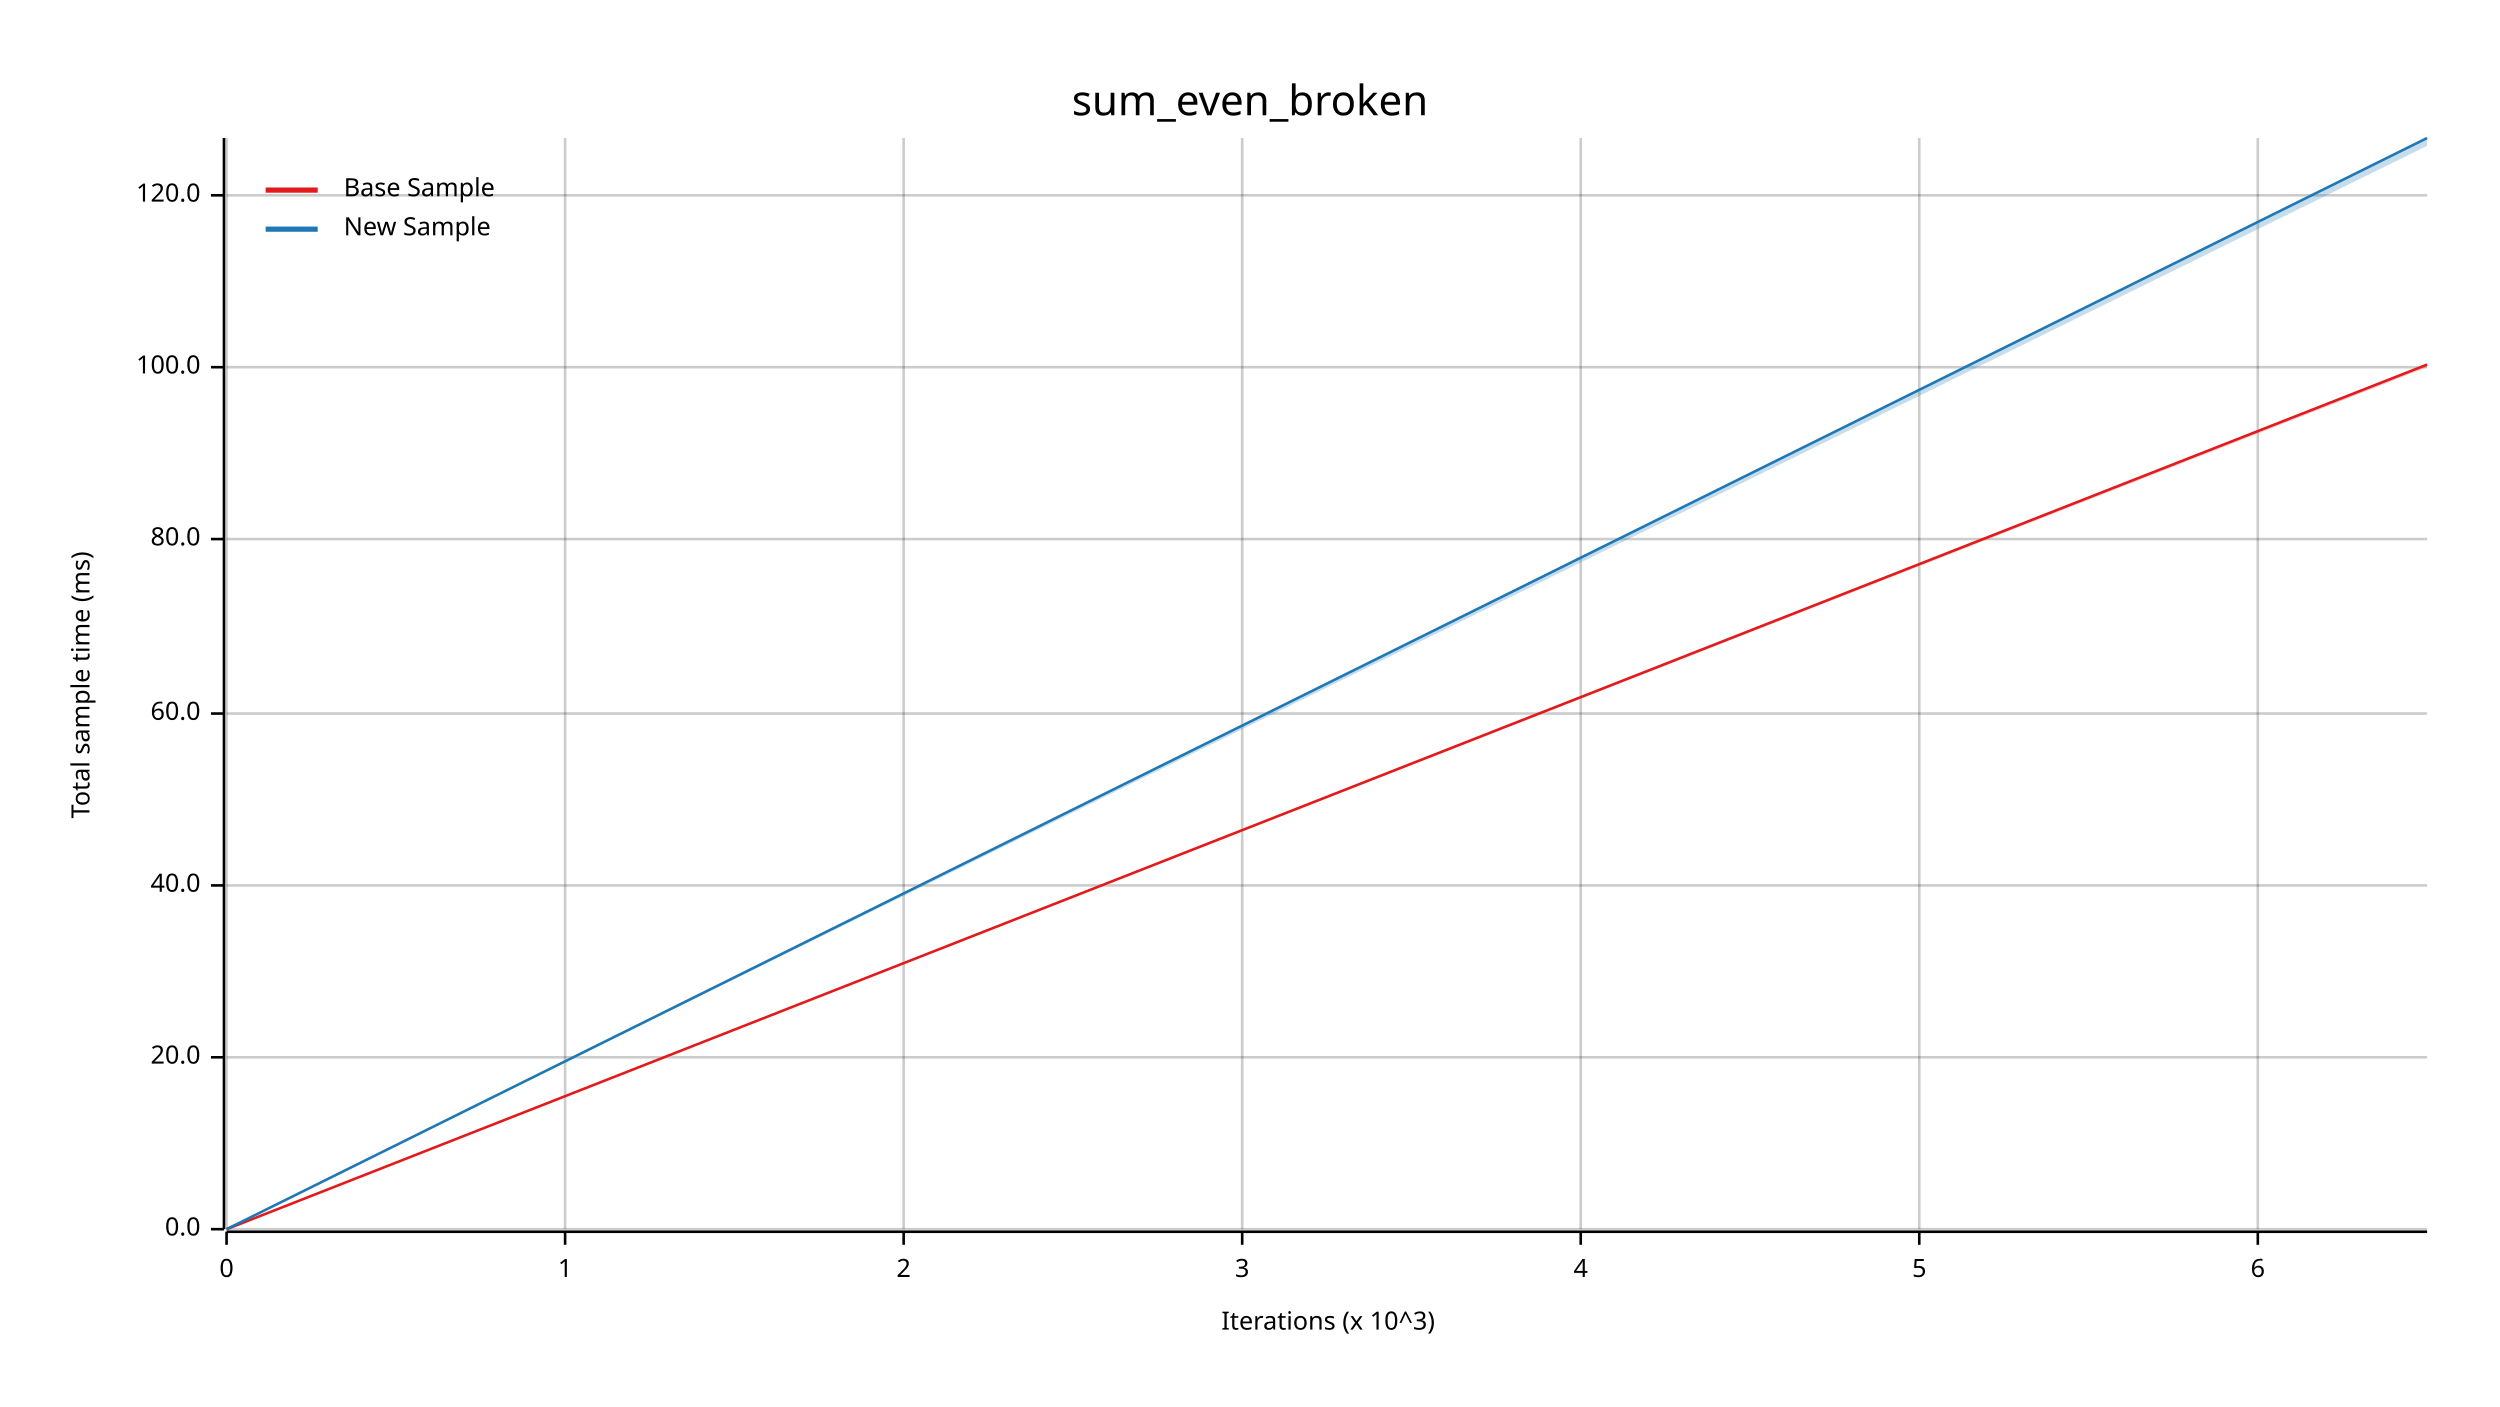
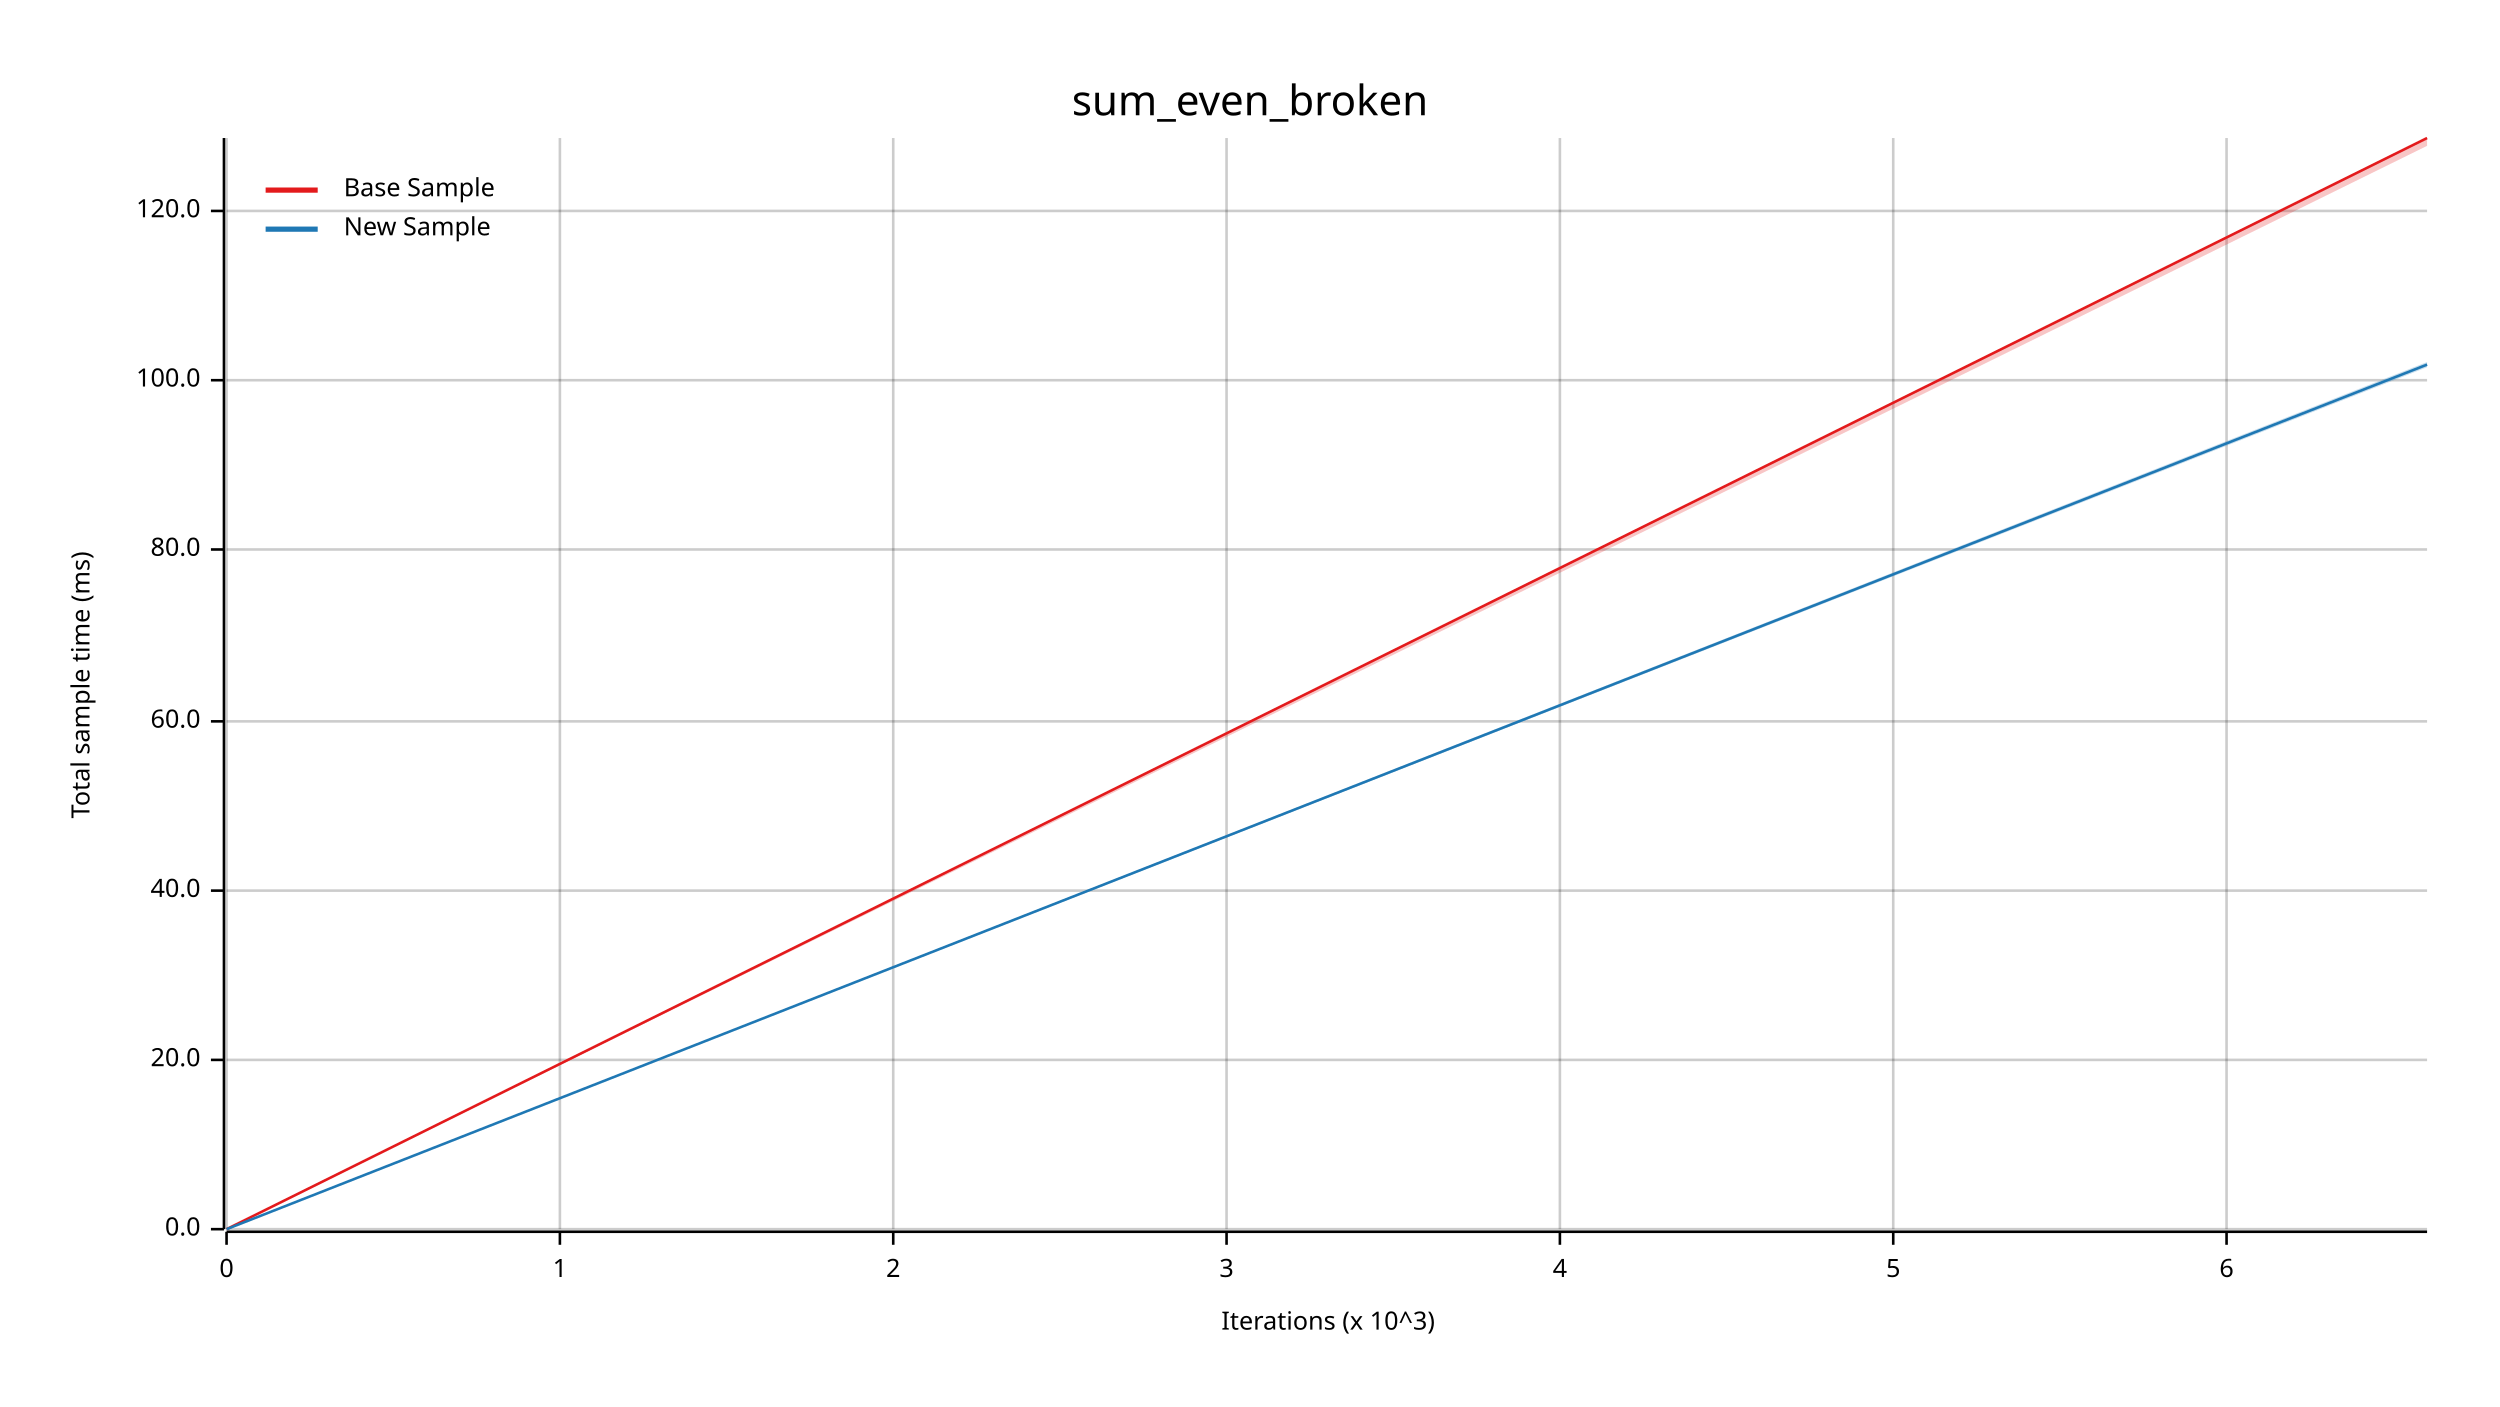
<svg xmlns="http://www.w3.org/2000/svg" width="960" height="540" viewBox="0 0 960 540">
  <text x="480" y="32" dy="0.76em" text-anchor="middle" font-family="sans-serif" font-size="16.129" opacity="1" fill="#000000">
sum_even_broken
</text>
  <text x="27" y="263" dy="0.76em" text-anchor="middle" font-family="sans-serif" font-size="9.677" opacity="1" fill="#000000" transform="rotate(270, 27, 263)">
Total sample time (ms)
</text>
  <text x="510" y="513" dy="-0.5ex" text-anchor="middle" font-family="sans-serif" font-size="9.677" opacity="1" fill="#000000">
Iterations (x 10^3)
</text>
  <line opacity="0.2" stroke="#000000" stroke-width="1" x1="87" y1="472" x2="87" y2="53" />
-   <line opacity="0.2" stroke="#000000" stroke-width="1" x1="217" y1="472" x2="217" y2="53" />
-   <line opacity="0.2" stroke="#000000" stroke-width="1" x1="347" y1="472" x2="347" y2="53" />
-   <line opacity="0.2" stroke="#000000" stroke-width="1" x1="477" y1="472" x2="477" y2="53" />
-   <line opacity="0.2" stroke="#000000" stroke-width="1" x1="607" y1="472" x2="607" y2="53" />
-   <line opacity="0.2" stroke="#000000" stroke-width="1" x1="737" y1="472" x2="737" y2="53" />
-   <line opacity="0.2" stroke="#000000" stroke-width="1" x1="867" y1="472" x2="867" y2="53" />
+   <line opacity="0.2" stroke="#000000" stroke-width="1" x1="215" y1="472" x2="215" y2="53" />
+   <line opacity="0.2" stroke="#000000" stroke-width="1" x1="343" y1="472" x2="343" y2="53" />
+   <line opacity="0.2" stroke="#000000" stroke-width="1" x1="471" y1="472" x2="471" y2="53" />
+   <line opacity="0.2" stroke="#000000" stroke-width="1" x1="599" y1="472" x2="599" y2="53" />
+   <line opacity="0.2" stroke="#000000" stroke-width="1" x1="727" y1="472" x2="727" y2="53" />
+   <line opacity="0.2" stroke="#000000" stroke-width="1" x1="855" y1="472" x2="855" y2="53" />
  <line opacity="0.2" stroke="#000000" stroke-width="1" x1="87" y1="472" x2="932" y2="472" />
-   <line opacity="0.2" stroke="#000000" stroke-width="1" x1="87" y1="406" x2="932" y2="406" />
-   <line opacity="0.2" stroke="#000000" stroke-width="1" x1="87" y1="340" x2="932" y2="340" />
-   <line opacity="0.2" stroke="#000000" stroke-width="1" x1="87" y1="274" x2="932" y2="274" />
-   <line opacity="0.2" stroke="#000000" stroke-width="1" x1="87" y1="207" x2="932" y2="207" />
-   <line opacity="0.2" stroke="#000000" stroke-width="1" x1="87" y1="141" x2="932" y2="141" />
-   <line opacity="0.2" stroke="#000000" stroke-width="1" x1="87" y1="75" x2="932" y2="75" />
+   <line opacity="0.2" stroke="#000000" stroke-width="1" x1="87" y1="407" x2="932" y2="407" />
+   <line opacity="0.2" stroke="#000000" stroke-width="1" x1="87" y1="342" x2="932" y2="342" />
+   <line opacity="0.2" stroke="#000000" stroke-width="1" x1="87" y1="277" x2="932" y2="277" />
+   <line opacity="0.2" stroke="#000000" stroke-width="1" x1="87" y1="211" x2="932" y2="211" />
+   <line opacity="0.2" stroke="#000000" stroke-width="1" x1="87" y1="146" x2="932" y2="146" />
+   <line opacity="0.2" stroke="#000000" stroke-width="1" x1="87" y1="81" x2="932" y2="81" />
  <polyline fill="none" opacity="1" stroke="#000000" stroke-width="1" points="86,53 86,472 " />
  <text x="77" y="472" dy="0.5ex" text-anchor="end" font-family="sans-serif" font-size="9.677" opacity="1" fill="#000000">
0.0
</text>
  <polyline fill="none" opacity="1" stroke="#000000" stroke-width="1" points="81,472 86,472 " />
-   <text x="77" y="406" dy="0.5ex" text-anchor="end" font-family="sans-serif" font-size="9.677" opacity="1" fill="#000000">
+   <text x="77" y="407" dy="0.5ex" text-anchor="end" font-family="sans-serif" font-size="9.677" opacity="1" fill="#000000">
20.0
</text>
-   <polyline fill="none" opacity="1" stroke="#000000" stroke-width="1" points="81,406 86,406 " />
-   <text x="77" y="340" dy="0.5ex" text-anchor="end" font-family="sans-serif" font-size="9.677" opacity="1" fill="#000000">
+   <polyline fill="none" opacity="1" stroke="#000000" stroke-width="1" points="81,407 86,407 " />
+   <text x="77" y="342" dy="0.5ex" text-anchor="end" font-family="sans-serif" font-size="9.677" opacity="1" fill="#000000">
40.0
</text>
-   <polyline fill="none" opacity="1" stroke="#000000" stroke-width="1" points="81,340 86,340 " />
-   <text x="77" y="274" dy="0.5ex" text-anchor="end" font-family="sans-serif" font-size="9.677" opacity="1" fill="#000000">
+   <polyline fill="none" opacity="1" stroke="#000000" stroke-width="1" points="81,342 86,342 " />
+   <text x="77" y="277" dy="0.5ex" text-anchor="end" font-family="sans-serif" font-size="9.677" opacity="1" fill="#000000">
60.0
</text>
-   <polyline fill="none" opacity="1" stroke="#000000" stroke-width="1" points="81,274 86,274 " />
-   <text x="77" y="207" dy="0.5ex" text-anchor="end" font-family="sans-serif" font-size="9.677" opacity="1" fill="#000000">
+   <polyline fill="none" opacity="1" stroke="#000000" stroke-width="1" points="81,277 86,277 " />
+   <text x="77" y="211" dy="0.5ex" text-anchor="end" font-family="sans-serif" font-size="9.677" opacity="1" fill="#000000">
80.0
</text>
-   <polyline fill="none" opacity="1" stroke="#000000" stroke-width="1" points="81,207 86,207 " />
-   <text x="77" y="141" dy="0.5ex" text-anchor="end" font-family="sans-serif" font-size="9.677" opacity="1" fill="#000000">
+   <polyline fill="none" opacity="1" stroke="#000000" stroke-width="1" points="81,211 86,211 " />
+   <text x="77" y="146" dy="0.5ex" text-anchor="end" font-family="sans-serif" font-size="9.677" opacity="1" fill="#000000">
100.0
</text>
-   <polyline fill="none" opacity="1" stroke="#000000" stroke-width="1" points="81,141 86,141 " />
-   <text x="77" y="75" dy="0.5ex" text-anchor="end" font-family="sans-serif" font-size="9.677" opacity="1" fill="#000000">
+   <polyline fill="none" opacity="1" stroke="#000000" stroke-width="1" points="81,146 86,146 " />
+   <text x="77" y="81" dy="0.5ex" text-anchor="end" font-family="sans-serif" font-size="9.677" opacity="1" fill="#000000">
120.0
</text>
-   <polyline fill="none" opacity="1" stroke="#000000" stroke-width="1" points="81,75 86,75 " />
+   <polyline fill="none" opacity="1" stroke="#000000" stroke-width="1" points="81,81 86,81 " />
  <polyline fill="none" opacity="1" stroke="#000000" stroke-width="1" points="87,473 932,473 " />
  <text x="87" y="483" dy="0.76em" text-anchor="middle" font-family="sans-serif" font-size="9.677" opacity="1" fill="#000000">
0
</text>
  <polyline fill="none" opacity="1" stroke="#000000" stroke-width="1" points="87,473 87,478 " />
-   <text x="217" y="483" dy="0.76em" text-anchor="middle" font-family="sans-serif" font-size="9.677" opacity="1" fill="#000000">
+   <text x="215" y="483" dy="0.76em" text-anchor="middle" font-family="sans-serif" font-size="9.677" opacity="1" fill="#000000">
1
</text>
-   <polyline fill="none" opacity="1" stroke="#000000" stroke-width="1" points="217,473 217,478 " />
-   <text x="347" y="483" dy="0.76em" text-anchor="middle" font-family="sans-serif" font-size="9.677" opacity="1" fill="#000000">
+   <polyline fill="none" opacity="1" stroke="#000000" stroke-width="1" points="215,473 215,478 " />
+   <text x="343" y="483" dy="0.76em" text-anchor="middle" font-family="sans-serif" font-size="9.677" opacity="1" fill="#000000">
2
</text>
-   <polyline fill="none" opacity="1" stroke="#000000" stroke-width="1" points="347,473 347,478 " />
-   <text x="477" y="483" dy="0.76em" text-anchor="middle" font-family="sans-serif" font-size="9.677" opacity="1" fill="#000000">
+   <polyline fill="none" opacity="1" stroke="#000000" stroke-width="1" points="343,473 343,478 " />
+   <text x="471" y="483" dy="0.76em" text-anchor="middle" font-family="sans-serif" font-size="9.677" opacity="1" fill="#000000">
3
</text>
-   <polyline fill="none" opacity="1" stroke="#000000" stroke-width="1" points="477,473 477,478 " />
-   <text x="607" y="483" dy="0.76em" text-anchor="middle" font-family="sans-serif" font-size="9.677" opacity="1" fill="#000000">
+   <polyline fill="none" opacity="1" stroke="#000000" stroke-width="1" points="471,473 471,478 " />
+   <text x="599" y="483" dy="0.76em" text-anchor="middle" font-family="sans-serif" font-size="9.677" opacity="1" fill="#000000">
4
</text>
-   <polyline fill="none" opacity="1" stroke="#000000" stroke-width="1" points="607,473 607,478 " />
-   <text x="737" y="483" dy="0.76em" text-anchor="middle" font-family="sans-serif" font-size="9.677" opacity="1" fill="#000000">
+   <polyline fill="none" opacity="1" stroke="#000000" stroke-width="1" points="599,473 599,478 " />
+   <text x="727" y="483" dy="0.76em" text-anchor="middle" font-family="sans-serif" font-size="9.677" opacity="1" fill="#000000">
5
</text>
-   <polyline fill="none" opacity="1" stroke="#000000" stroke-width="1" points="737,473 737,478 " />
-   <text x="867" y="483" dy="0.76em" text-anchor="middle" font-family="sans-serif" font-size="9.677" opacity="1" fill="#000000">
+   <polyline fill="none" opacity="1" stroke="#000000" stroke-width="1" points="727,473 727,478 " />
+   <text x="855" y="483" dy="0.76em" text-anchor="middle" font-family="sans-serif" font-size="9.677" opacity="1" fill="#000000">
6
</text>
-   <polyline fill="none" opacity="1" stroke="#000000" stroke-width="1" points="867,473 867,478 " />
-   <polyline fill="none" opacity="1" stroke="#E31A1C" stroke-width="1" points="87,472 932,140 " />
-   <polygon opacity="0.25" fill="#E31A1C" points="87,472 932,141 932,140 " />
-   <polyline fill="none" opacity="1" stroke="#1F78B4" stroke-width="1" points="87,472 932,53 " />
-   <polygon opacity="0.25" fill="#1F78B4" points="87,472 932,56 932,53 " />
+   <polyline fill="none" opacity="1" stroke="#000000" stroke-width="1" points="855,473 855,478 " />
+   <polyline fill="none" opacity="1" stroke="#E31A1C" stroke-width="1" points="87,472 932,53 " />
+   <polygon opacity="0.25" fill="#E31A1C" points="87,472 932,56 932,53 " />
+   <polyline fill="none" opacity="1" stroke="#1F78B4" stroke-width="1" points="87,472 932,140 " />
+   <polygon opacity="0.25" fill="#1F78B4" points="87,472 932,141 932,139 " />
  <text x="132" y="68" dy="0.76em" text-anchor="start" font-family="sans-serif" font-size="9.677" opacity="1" fill="#000000">
Base Sample
</text>
  <text x="132" y="83" dy="0.76em" text-anchor="start" font-family="sans-serif" font-size="9.677" opacity="1" fill="#000000">
New Sample
</text>
  <polyline fill="none" opacity="1" stroke="#E31A1C" stroke-width="2" points="102,73 122,73 " />
  <polyline fill="none" opacity="1" stroke="#1F78B4" stroke-width="2" points="102,88 122,88 " />
</svg>
